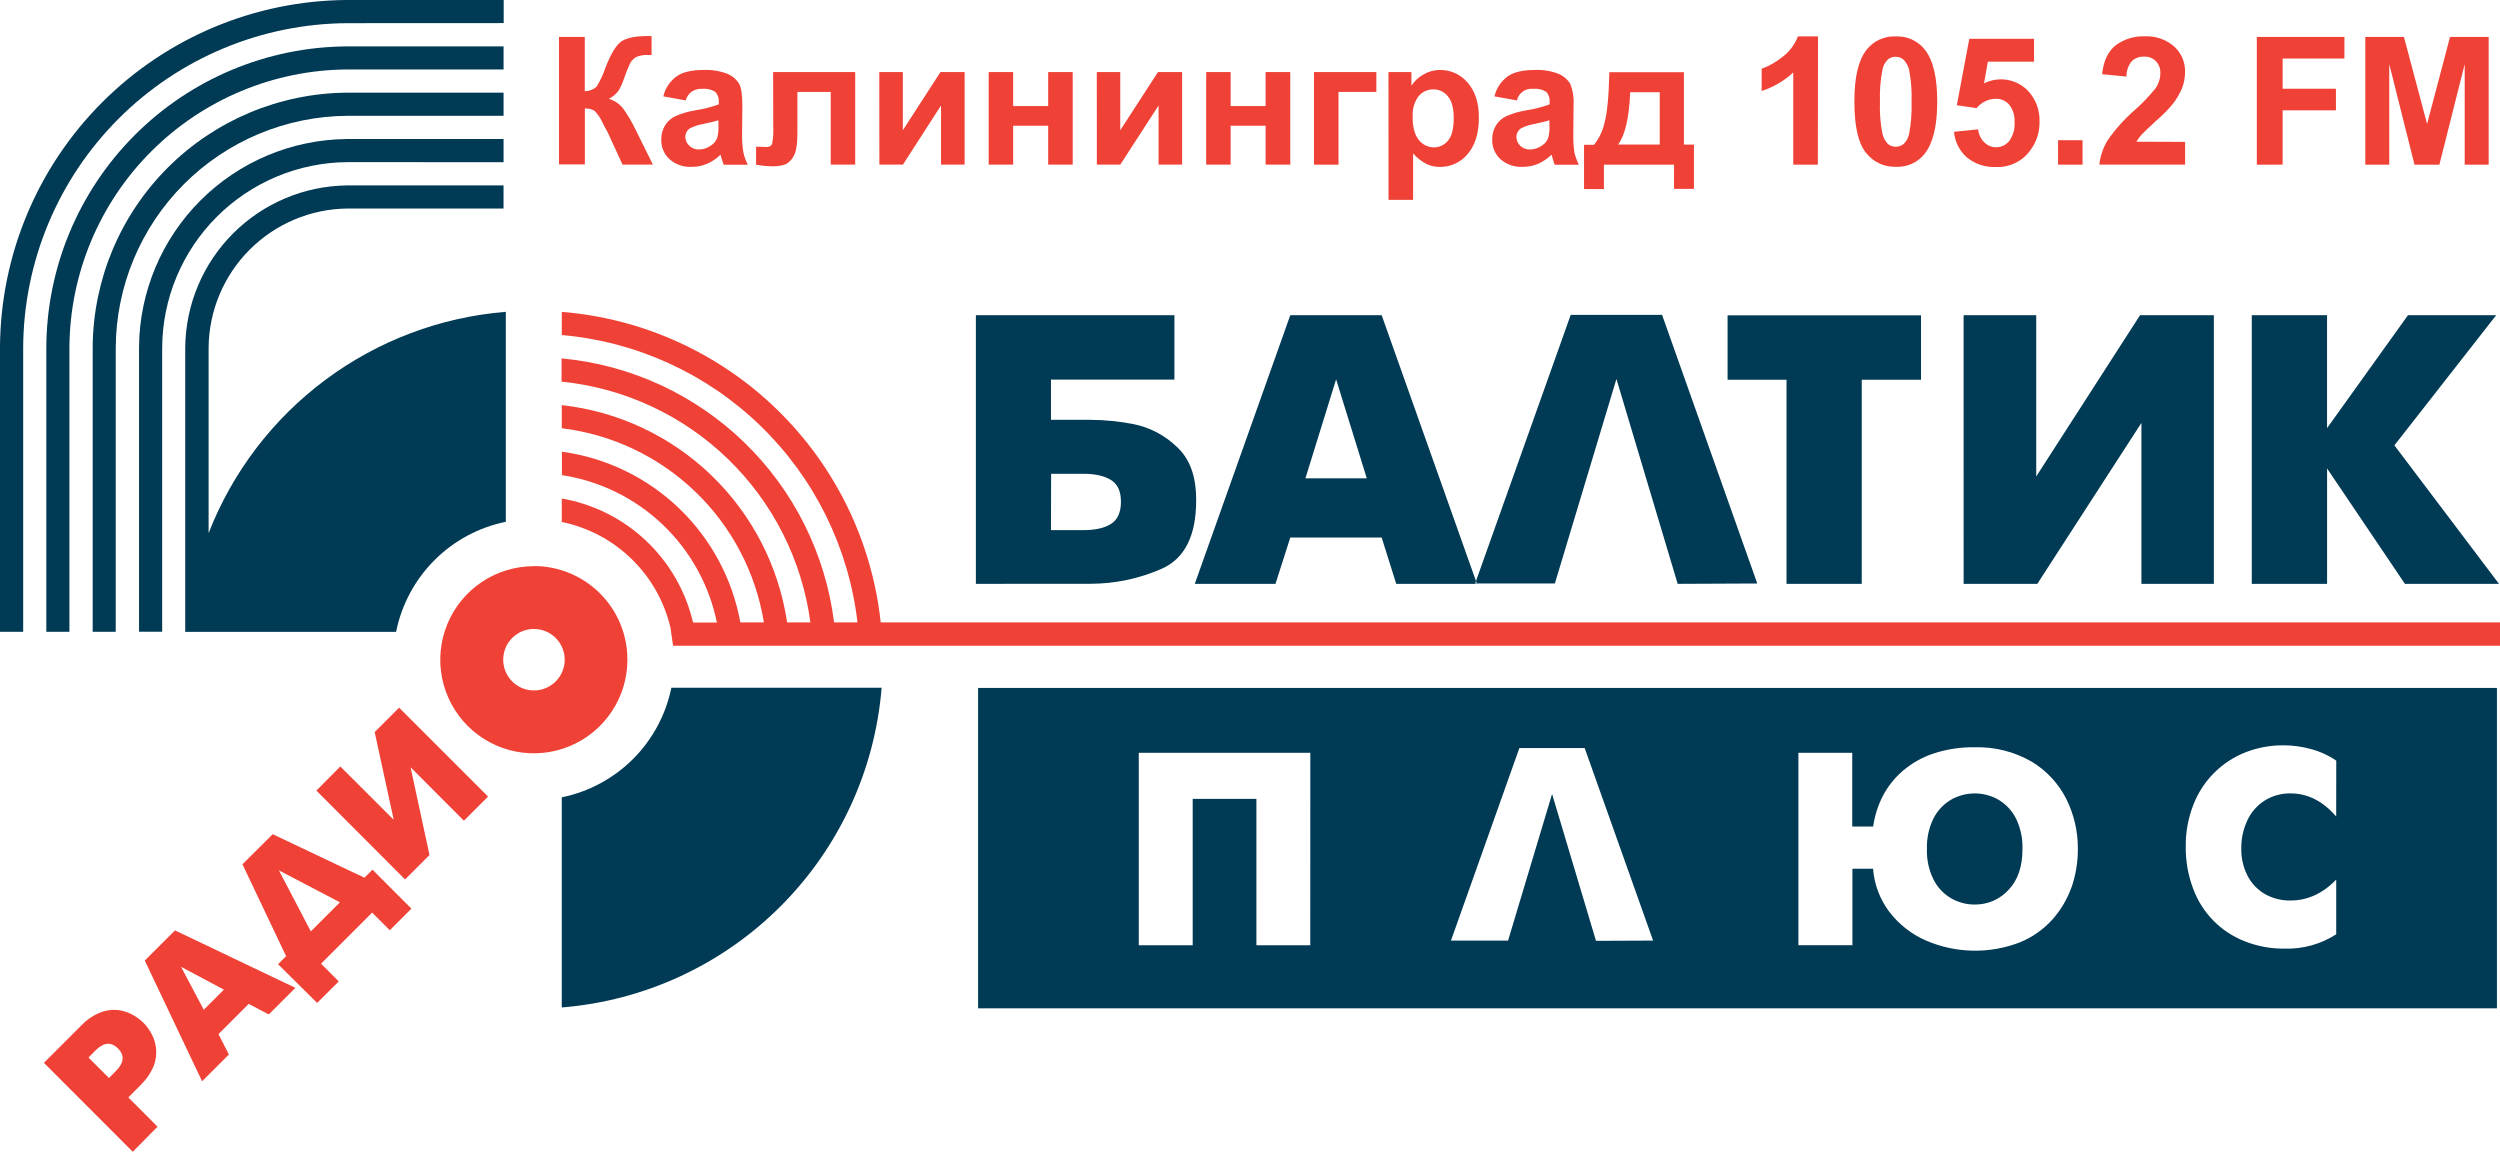
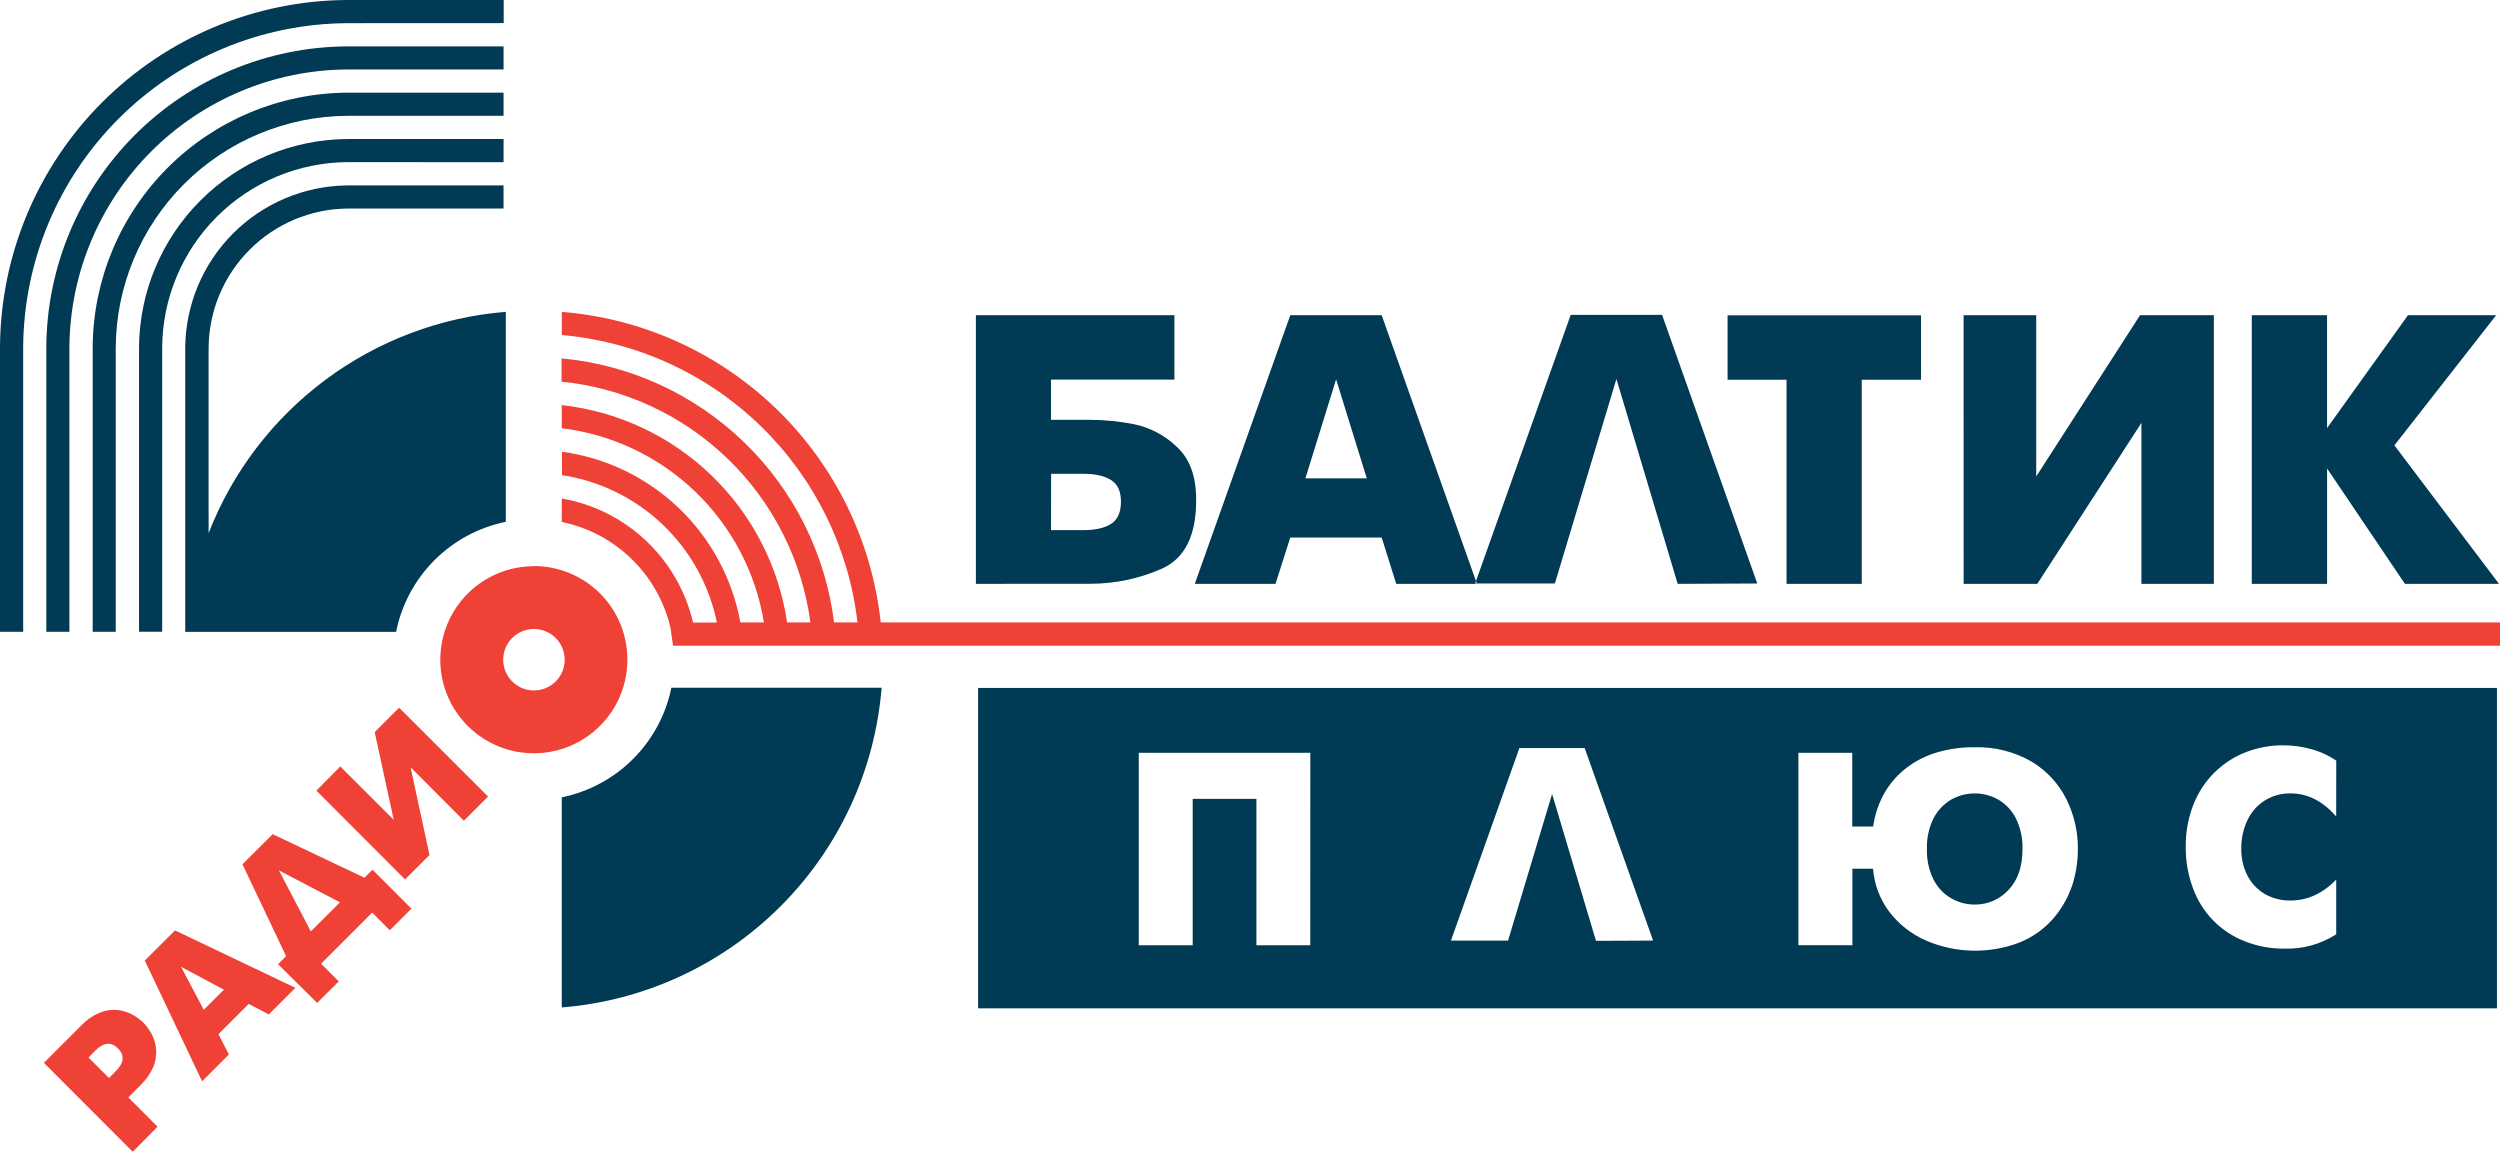
<svg xmlns="http://www.w3.org/2000/svg" width="222" height="103" viewBox="0 0 222 103" fill="none">
  <path fill-rule="evenodd" clip-rule="evenodd" d="M49.884 89.463C57.218 88.87 64.102 85.688 69.305 80.487C74.509 75.285 77.693 68.403 78.289 61.069H59.618C59.129 63.467 57.945 65.668 56.214 67.399C54.483 69.129 52.282 70.313 49.884 70.803V89.463Z" fill="#003A54" />
  <path d="M148.978 51.846L156.046 51.814L147.591 27.958H139.48L130.99 51.814H138.072L143.539 33.651L148.978 51.846ZM199.959 51.846V27.99H206.642V38.017L213.828 27.99H221.661L212.623 39.547L221.914 51.85H213.56L206.645 41.598V51.85L199.959 51.846ZM174.367 27.99H180.817V42.309L190.036 27.99H196.59V51.846H190.158V37.553L180.913 51.846H174.37L174.367 27.99ZM158.644 51.846V33.718H153.409V28.001H170.586V33.718H165.323V51.846H158.644ZM118.647 33.683L115.921 42.473H121.37L118.647 33.683ZM106.097 51.846L114.577 27.99H122.692L131.154 51.846H123.986L122.692 47.733H114.577L113.262 51.846H106.097ZM93.326 47.076H96.185C97.282 47.076 98.111 46.883 98.686 46.504C99.261 46.125 99.54 45.464 99.54 44.553C99.54 43.642 99.261 43.023 98.7 42.652C98.139 42.28 97.317 42.073 96.199 42.073H93.34L93.326 47.076ZM86.658 51.846V27.99H104.289V33.708H93.326V37.281H96.842C98.132 37.289 99.418 37.418 100.684 37.667C102.1 37.957 103.406 38.639 104.454 39.636C105.645 40.696 106.233 42.297 106.219 44.439C106.219 47.588 105.193 49.613 103.142 50.513C101.157 51.385 99.013 51.836 96.846 51.839L86.658 51.846Z" fill="#003A54" />
  <path fill-rule="evenodd" clip-rule="evenodd" d="M86.855 61.087V89.542H221.728V61.087H86.855ZM116.353 83.939H111.568V70.939H105.911V83.939H101.123V66.851H116.356L116.353 83.939ZM141.724 83.546L137.825 70.506L133.916 83.524H128.845L134.92 66.429H140.72L146.795 83.524L141.724 83.546ZM183.954 78.775C183.574 79.845 182.989 80.831 182.232 81.677C181.433 82.554 180.448 83.242 179.348 83.689C176.655 84.724 173.662 84.661 171.015 83.514C169.728 82.952 168.606 82.07 167.756 80.951C166.928 79.844 166.432 78.524 166.327 77.146H164.494V83.935H159.698V66.851H164.479V73.394H166.337C166.47 72.444 166.762 71.523 167.202 70.671C167.648 69.817 168.255 69.058 168.989 68.434C169.788 67.755 170.712 67.237 171.708 66.908C172.883 66.524 174.114 66.338 175.349 66.358C177.117 66.307 178.865 66.746 180.399 67.626C181.728 68.422 182.802 69.579 183.497 70.964C184.177 72.336 184.525 73.849 184.515 75.38C184.52 76.535 184.333 77.682 183.961 78.775H183.954ZM207.453 72.504C206.266 71.139 204.923 70.453 203.393 70.453C202.587 70.44 201.795 70.66 201.11 71.085C200.435 71.512 199.898 72.125 199.563 72.851C199.197 73.633 199.014 74.488 199.027 75.352C199.011 76.169 199.191 76.978 199.552 77.71C199.892 78.393 200.419 78.966 201.071 79.361C201.776 79.773 202.581 79.982 203.397 79.965C204.891 79.965 206.256 79.354 207.456 78.107V82.967C206.08 83.851 204.467 84.295 202.832 84.239C201.638 84.248 200.452 84.027 199.341 83.589C198.283 83.179 197.325 82.547 196.532 81.736C195.739 80.925 195.128 79.953 194.742 78.886C194.3 77.71 194.081 76.462 194.095 75.205C194.075 73.913 194.31 72.63 194.785 71.428C195.198 70.372 195.826 69.413 196.631 68.613C197.435 67.814 198.397 67.19 199.455 66.783C200.513 66.381 201.636 66.177 202.768 66.183C203.592 66.182 204.412 66.294 205.205 66.515C206.01 66.727 206.773 67.076 207.46 67.548L207.453 72.504Z" fill="#003A54" />
  <path fill-rule="evenodd" clip-rule="evenodd" d="M177.472 71.021C176.828 70.65 176.098 70.455 175.355 70.455C174.612 70.455 173.882 70.65 173.238 71.021C172.57 71.42 172.031 72.001 171.683 72.697C171.279 73.532 171.083 74.453 171.111 75.38C171.078 76.316 171.277 77.246 171.69 78.086C172.032 78.781 172.57 79.361 173.238 79.754C173.88 80.132 174.612 80.328 175.357 80.323C175.922 80.33 176.482 80.217 177 79.992C177.518 79.766 177.982 79.433 178.362 79.015C179.187 78.153 179.598 76.949 179.598 75.377C179.622 74.448 179.425 73.527 179.023 72.69C178.675 71.998 178.137 71.419 177.472 71.021Z" fill="#003A54" />
  <path fill-rule="evenodd" clip-rule="evenodd" d="M11.789 102.277L3.899 94.38L7.215 91.064C7.668 90.582 8.215 90.199 8.823 89.939C9.308 89.736 9.834 89.648 10.359 89.681C10.822 89.722 11.272 89.852 11.685 90.064C12.07 90.262 12.425 90.516 12.736 90.818C13.039 91.127 13.293 91.481 13.49 91.868C13.718 92.306 13.848 92.789 13.87 93.283C13.893 93.777 13.809 94.269 13.622 94.727C13.356 95.331 12.976 95.878 12.503 96.338L11.396 97.45L13.99 100.051L11.789 102.277ZM7.858 93.909L9.677 95.727L10.302 95.095C11.017 94.38 11.081 93.701 10.474 93.097C9.866 92.493 9.205 92.561 8.48 93.28L7.858 93.909ZM16.077 85.854L18.096 89.667L19.882 87.88L16.077 85.854ZM17.946 96.017L12.857 85.297L15.541 82.62L26.229 87.719L23.87 90.082L22.084 89.145L19.4 91.832L20.325 93.637L17.946 96.017ZM30.188 80.126L27.601 82.706L24.767 77.289L30.188 80.126ZM28.162 89.059L30.081 87.151L28.512 85.575L33.047 81.041L34.615 82.606L36.534 80.687L34.962 79.115L33.079 77.228L32.364 77.943L24.217 74.076L21.53 76.749L25.407 84.907L24.692 85.622L28.162 89.059ZM28.094 70.206L30.22 68.062L34.962 72.797L33.272 65.011L35.441 62.842L43.338 70.735L41.194 72.879L36.459 68.134L38.139 75.927L35.97 78.093L28.094 70.206ZM47.415 55.852C46.875 55.852 46.347 56.012 45.898 56.312C45.45 56.612 45.1 57.038 44.893 57.537C44.686 58.036 44.632 58.585 44.738 59.115C44.843 59.644 45.103 60.131 45.485 60.513C45.867 60.894 46.353 61.154 46.883 61.26C47.412 61.365 47.961 61.311 48.46 61.104C48.959 60.898 49.385 60.548 49.685 60.099C49.985 59.65 50.145 59.122 50.145 58.582C50.145 58.223 50.074 57.867 49.937 57.535C49.799 57.203 49.597 56.901 49.342 56.648C49.087 56.394 48.785 56.193 48.453 56.057C48.12 55.92 47.764 55.851 47.404 55.852H47.415ZM47.415 50.278C45.772 50.275 44.164 50.761 42.796 51.673C41.428 52.584 40.362 53.882 39.732 55.4C39.101 56.918 38.935 58.589 39.255 60.201C39.575 61.814 40.365 63.295 41.527 64.458C42.689 65.621 44.17 66.413 45.782 66.734C47.394 67.055 49.065 66.89 50.584 66.261C52.103 65.632 53.401 64.567 54.313 63.2C55.226 61.833 55.713 60.226 55.713 58.582C55.715 57.49 55.502 56.408 55.085 55.399C54.669 54.389 54.057 53.472 53.285 52.7C52.513 51.927 51.596 51.315 50.587 50.897C49.578 50.48 48.497 50.265 47.404 50.267L47.415 50.278ZM61.552 55.28H63.66C62.98 51.953 61.297 48.914 58.836 46.574C56.375 44.233 53.256 42.703 49.899 42.191V40.111C53.801 40.644 57.435 42.397 60.281 45.119C63.126 47.842 65.038 51.395 65.743 55.27H67.834C67.112 50.84 64.972 46.764 61.735 43.655C58.498 40.545 54.34 38.571 49.885 38.028V35.973C54.882 36.529 59.556 38.723 63.176 42.214C66.796 45.705 69.158 50.295 69.895 55.27H71.964C71.221 49.74 68.636 44.623 64.627 40.744C60.617 36.865 55.417 34.45 49.867 33.89V31.825C55.968 32.391 61.692 35.024 66.093 39.288C70.493 43.551 73.306 49.19 74.066 55.27H76.145C75.374 48.644 72.341 42.487 67.558 37.838C62.774 33.189 56.533 30.333 49.888 29.752V27.694C57.08 28.275 63.845 31.347 69.014 36.381C74.184 41.415 77.435 48.095 78.207 55.27H222V57.339H59.768L59.533 55.713C58.983 53.395 57.783 51.283 56.073 49.625C54.364 47.966 52.217 46.83 49.885 46.35V44.267C52.692 44.756 55.294 46.059 57.367 48.016C59.44 49.972 60.891 52.495 61.541 55.27L61.552 55.28Z" fill="#EF4136" />
-   <path d="M49.638 3.28H51.928V8.101C52.312 8.101 52.682 7.96 52.968 7.704C53.314 7.15 53.591 6.556 53.794 5.935C54.273 4.71 54.755 3.945 55.223 3.648C55.691 3.352 56.467 3.202 57.532 3.202H57.86V4.885H57.535C57.182 4.865 56.83 4.924 56.502 5.056C56.285 5.185 56.103 5.365 55.974 5.582C55.751 6.058 55.556 6.545 55.388 7.043C55.275 7.389 55.124 7.721 54.937 8.033C54.712 8.348 54.412 8.603 54.065 8.776C54.575 8.923 55.023 9.23 55.345 9.652C55.762 10.239 56.128 10.86 56.438 11.51L57.975 14.615H55.28L53.926 11.674C53.904 11.639 53.855 11.563 53.787 11.438C53.765 11.399 53.679 11.224 53.515 10.913C53.342 10.517 53.1 10.153 52.8 9.841C52.538 9.691 52.238 9.619 51.936 9.634V14.601H49.638V3.28Z" fill="#EF4136" />
-   <path d="M60.887 8.916L58.904 8.558C59.067 7.852 59.476 7.228 60.058 6.797C60.594 6.407 61.398 6.214 62.459 6.214C63.201 6.177 63.941 6.299 64.632 6.571C65.051 6.752 65.405 7.057 65.643 7.447C65.829 7.804 65.922 8.447 65.922 9.391L65.897 11.935C65.885 12.47 65.923 13.005 66.011 13.532C66.095 13.914 66.228 14.283 66.408 14.63H64.264C64.21 14.49 64.146 14.272 64.049 13.986C64.017 13.854 63.992 13.775 63.981 13.732C63.638 14.075 63.233 14.351 62.788 14.544C62.361 14.728 61.899 14.82 61.434 14.815C61.071 14.837 60.708 14.787 60.365 14.668C60.023 14.55 59.707 14.364 59.436 14.122C59.201 13.9 59.016 13.63 58.892 13.33C58.769 13.031 58.711 12.709 58.721 12.385C58.714 11.946 58.829 11.513 59.054 11.135C59.277 10.773 59.603 10.485 59.99 10.309C60.542 10.069 61.122 9.898 61.716 9.802C62.435 9.692 63.142 9.514 63.828 9.269V9.051C63.841 8.888 63.821 8.725 63.767 8.57C63.714 8.416 63.628 8.274 63.517 8.154C63.166 7.942 62.757 7.848 62.348 7.886C62.028 7.872 61.71 7.954 61.437 8.122C61.173 8.32 60.98 8.599 60.887 8.916ZM63.796 10.681C63.517 10.774 63.081 10.874 62.463 11.006C62.053 11.074 61.656 11.201 61.283 11.385C61.154 11.466 61.046 11.578 60.972 11.712C60.897 11.846 60.858 11.996 60.858 12.149C60.858 12.3 60.889 12.448 60.951 12.585C61.013 12.722 61.103 12.844 61.216 12.943C61.328 13.054 61.461 13.14 61.608 13.198C61.755 13.255 61.912 13.281 62.07 13.275C62.477 13.271 62.872 13.132 63.192 12.879C63.443 12.709 63.627 12.456 63.71 12.164C63.788 11.812 63.818 11.451 63.799 11.092L63.796 10.681Z" fill="#EF4136" />
-   <path d="M68.655 6.4H75.942V14.619H73.769V8.165H70.81V11.86C70.81 12.799 70.702 13.46 70.485 13.843C70.33 14.159 70.08 14.419 69.77 14.586C69.363 14.727 68.932 14.787 68.502 14.765C68.045 14.755 67.59 14.708 67.14 14.626V13.032H67.498C67.734 13.032 67.905 13.057 68.03 13.057C68.323 13.057 68.505 12.957 68.566 12.768C68.661 12.236 68.694 11.695 68.663 11.156L68.655 6.4Z" fill="#EF4136" />
-   <path d="M78.082 6.4H80.172V11.567L83.514 6.4H85.658V14.619H83.564V9.366L80.18 14.619H78.089L78.082 6.4Z" fill="#EF4136" />
-   <path d="M87.794 6.4H89.967V9.419H93.079V6.4H95.256V14.619H93.079V11.163H89.967V14.619H87.794V6.4Z" fill="#EF4136" />
-   <path d="M97.396 6.4H99.479V11.567L102.828 6.4H104.972V14.619H102.881V9.366L99.483 14.619H97.4L97.396 6.4Z" fill="#EF4136" />
-   <path d="M107.109 6.4H109.281V9.419H112.386V6.4H114.577V14.619H112.386V11.163H109.281V14.619H107.109V6.4Z" fill="#EF4136" />
-   <path d="M116.682 6.4H122.22V8.162H118.858V14.622H116.682V6.4Z" fill="#EF4136" />
-   <path d="M123.296 6.4H125.333V7.615C125.6 7.196 125.969 6.85 126.405 6.611C126.857 6.346 127.372 6.209 127.895 6.214C128.358 6.211 128.816 6.31 129.236 6.505C129.656 6.7 130.028 6.985 130.325 7.34C130.997 8.094 131.325 9.126 131.325 10.466C131.325 11.806 130.993 12.907 130.325 13.682C130.027 14.042 129.654 14.331 129.231 14.528C128.808 14.725 128.347 14.826 127.881 14.822C127.453 14.832 127.029 14.739 126.644 14.551C126.204 14.314 125.81 13.999 125.483 13.622V17.749H123.3L123.296 6.4ZM125.44 10.381C125.44 11.296 125.629 11.985 125.983 12.421C126.142 12.627 126.346 12.793 126.578 12.908C126.811 13.024 127.067 13.084 127.327 13.086C127.571 13.088 127.812 13.034 128.032 12.928C128.252 12.822 128.445 12.667 128.595 12.475C128.928 12.067 129.092 11.403 129.092 10.477C129.092 9.62 128.924 8.98 128.577 8.562C128.426 8.365 128.231 8.206 128.008 8.098C127.785 7.989 127.539 7.934 127.291 7.936C127.038 7.932 126.788 7.984 126.558 8.09C126.329 8.196 126.126 8.352 125.965 8.548C125.578 9.076 125.395 9.728 125.451 10.381H125.44Z" fill="#EF4136" />
-   <path d="M134.684 8.916L132.708 8.558C132.873 7.853 133.282 7.229 133.862 6.797C134.395 6.407 135.202 6.214 136.271 6.214C137.01 6.177 137.748 6.299 138.436 6.571C138.854 6.753 139.206 7.059 139.444 7.447C139.678 8.067 139.776 8.73 139.73 9.391L139.709 11.935C139.698 12.469 139.73 13.003 139.805 13.532C139.897 13.911 140.03 14.279 140.202 14.629H138.058C137.976 14.419 137.908 14.205 137.854 13.986C137.818 13.854 137.782 13.775 137.775 13.732C137.432 14.074 137.029 14.349 136.585 14.544C136.156 14.727 135.694 14.819 135.228 14.815C134.494 14.859 133.773 14.609 133.223 14.122C132.988 13.899 132.803 13.63 132.68 13.33C132.556 13.031 132.498 12.709 132.508 12.385C132.501 11.945 132.617 11.512 132.844 11.135C133.065 10.774 133.386 10.487 133.77 10.309C134.325 10.069 134.909 9.899 135.506 9.802C136.223 9.694 136.926 9.516 137.607 9.269V9.051C137.623 8.889 137.604 8.726 137.553 8.571C137.501 8.416 137.417 8.275 137.307 8.154C136.955 7.939 136.542 7.845 136.132 7.886C135.808 7.853 135.482 7.94 135.219 8.131C134.955 8.322 134.771 8.604 134.702 8.923L134.684 8.916ZM137.586 10.681C137.314 10.774 136.871 10.874 136.267 11.006C135.857 11.071 135.459 11.199 135.088 11.385C134.957 11.466 134.849 11.578 134.774 11.712C134.698 11.845 134.658 11.996 134.656 12.149C134.657 12.298 134.687 12.444 134.746 12.58C134.804 12.716 134.889 12.84 134.995 12.943C135.111 13.053 135.247 13.139 135.396 13.196C135.545 13.253 135.704 13.28 135.864 13.275C136.273 13.273 136.669 13.133 136.989 12.879C137.242 12.711 137.425 12.457 137.504 12.164C137.585 11.813 137.614 11.451 137.59 11.092L137.586 10.681Z" fill="#EF4136" />
-   <path d="M148.656 14.622H142.428V16.788H140.663V12.857H141.552C142.002 12.289 142.318 11.627 142.478 10.92C142.717 10.041 142.864 8.548 142.91 6.411H149.532V12.843H150.422V16.773H148.653L148.656 14.622ZM147.384 12.836V8.19H144.758C144.672 10.456 144.308 12.003 143.686 12.836H147.384Z" fill="#EF4136" />
-   <path d="M161.424 14.622H159.241V6.432C158.437 7.18 157.48 7.742 156.436 8.079V6.103C157.107 5.861 157.731 5.505 158.283 5.053C158.904 4.59 159.379 3.959 159.652 3.234H161.438L161.424 14.622Z" fill="#EF4136" />
-   <path d="M168.353 3.234C168.844 3.211 169.334 3.306 169.781 3.511C170.229 3.715 170.621 4.023 170.926 4.41C171.669 5.349 172.026 6.879 172.026 9.03C172.026 11.181 171.647 12.721 170.915 13.65C170.612 14.034 170.221 14.34 169.775 14.542C169.329 14.744 168.842 14.837 168.353 14.812C167.838 14.83 167.327 14.724 166.862 14.503C166.397 14.282 165.991 13.953 165.68 13.543C165.001 12.693 164.669 11.181 164.669 9.005C164.669 6.829 165.026 5.332 165.766 4.399C166.074 4.014 166.469 3.707 166.919 3.504C167.369 3.302 167.86 3.209 168.353 3.234ZM168.353 5.038C168.093 5.031 167.838 5.119 167.638 5.285C167.391 5.531 167.224 5.846 167.159 6.189C166.979 7.131 166.906 8.09 166.941 9.048C166.904 9.969 166.972 10.891 167.145 11.796C167.213 12.165 167.385 12.508 167.642 12.782C167.842 12.948 168.096 13.036 168.356 13.029C168.608 13.03 168.852 12.943 169.046 12.782C169.295 12.536 169.464 12.221 169.532 11.878C169.707 10.945 169.778 9.996 169.746 9.048C169.781 8.129 169.715 7.208 169.55 6.303C169.48 5.928 169.304 5.581 169.042 5.303C168.851 5.136 168.607 5.042 168.353 5.038Z" fill="#EF4136" />
-   <path d="M173.516 11.703L175.66 11.485C175.697 11.925 175.893 12.336 176.211 12.643C176.348 12.781 176.512 12.891 176.692 12.965C176.873 13.039 177.066 13.077 177.261 13.075C177.483 13.075 177.701 13.026 177.901 12.931C178.101 12.836 178.276 12.697 178.415 12.525C178.766 12.041 178.934 11.448 178.891 10.852C178.932 10.292 178.762 9.737 178.415 9.294C178.266 9.122 178.08 8.986 177.871 8.896C177.662 8.806 177.435 8.764 177.208 8.773C176.882 8.779 176.562 8.857 176.27 9.001C175.978 9.145 175.721 9.351 175.517 9.605L173.766 9.344L174.874 3.445H180.624V5.474H176.522L176.182 7.404C176.824 7.079 177.554 6.971 178.262 7.095C178.971 7.219 179.62 7.57 180.113 8.094C180.794 8.837 181.153 9.82 181.11 10.827C181.125 11.727 180.842 12.607 180.306 13.329C179.96 13.815 179.498 14.208 178.962 14.47C178.426 14.732 177.832 14.856 177.236 14.83C176.307 14.872 175.395 14.573 174.671 13.99C174.004 13.406 173.59 12.586 173.516 11.703Z" fill="#EF4136" />
-   <path d="M182.757 14.622V12.45H184.93V14.622H182.757Z" fill="#EF4136" />
-   <path d="M194.038 12.6V14.619H186.42C186.507 13.852 186.759 13.113 187.159 12.453C187.86 11.449 188.682 10.536 189.607 9.734C190.252 9.16 190.85 8.535 191.394 7.865C191.672 7.481 191.827 7.021 191.837 6.546C191.852 6.342 191.825 6.137 191.757 5.944C191.689 5.751 191.581 5.574 191.44 5.424C191.299 5.287 191.131 5.182 190.946 5.114C190.761 5.046 190.565 5.018 190.368 5.031C190.171 5.022 189.974 5.053 189.79 5.123C189.605 5.193 189.437 5.301 189.296 5.439C188.984 5.823 188.82 6.306 188.832 6.8L186.666 6.589C186.795 5.392 187.206 4.531 187.888 4.013C188.624 3.47 189.522 3.193 190.436 3.227C191.4 3.173 192.347 3.499 193.073 4.134C193.385 4.42 193.633 4.769 193.799 5.158C193.964 5.547 194.045 5.967 194.035 6.389C194.033 6.888 193.941 7.382 193.763 7.847C193.54 8.367 193.247 8.854 192.891 9.294C192.456 9.81 191.978 10.289 191.462 10.724C190.776 11.356 190.336 11.774 190.154 11.982C189.985 12.165 189.837 12.367 189.711 12.582L194.038 12.6Z" fill="#EF4136" />
-   <path d="M200.406 14.622V3.28H208.185V5.199H202.697V7.879H207.431V9.798H202.697V14.619L200.406 14.622Z" fill="#EF4136" />
-   <path d="M210.04 14.622V3.28H213.47L215.525 11.01L217.562 3.28H220.992V14.622H218.866V5.689L216.618 14.622H214.407L212.166 5.689V14.622H210.04Z" fill="#EF4136" />
  <path fill-rule="evenodd" clip-rule="evenodd" d="M44.717 14.404V12.346H30.781C25.906 12.396 21.245 14.356 17.799 17.804C14.352 21.252 12.394 25.913 12.346 30.788V56.099H14.401V30.87C14.425 26.511 16.167 22.337 19.249 19.253C22.331 16.169 26.504 14.424 30.863 14.397L44.717 14.404Z" fill="#003A54" />
  <path fill-rule="evenodd" clip-rule="evenodd" d="M44.717 6.168V4.12H30.781C23.708 4.169 16.94 7.007 11.946 12.017C6.953 17.027 4.138 23.804 4.113 30.878V56.106H6.164V30.86C6.2 24.321 8.814 18.06 13.438 13.437C18.063 8.814 24.324 6.201 30.863 6.168H44.717Z" fill="#003A54" />
  <path fill-rule="evenodd" clip-rule="evenodd" d="M44.717 10.284V8.229H30.781C24.814 8.282 19.107 10.676 14.889 14.896C10.671 19.117 8.279 24.825 8.23 30.792V56.102H10.277V30.874C10.306 25.424 12.484 20.204 16.337 16.349C20.191 12.495 25.409 10.315 30.86 10.284H44.717Z" fill="#003A54" />
  <path fill-rule="evenodd" clip-rule="evenodd" d="M44.917 27.69C39.117 28.159 33.566 30.251 28.899 33.727C24.231 37.202 20.636 41.921 18.524 47.344V30.874C18.552 27.607 19.861 24.481 22.17 22.17C24.479 19.859 27.604 18.547 30.87 18.517H44.714V16.466H30.777C26.993 16.52 23.379 18.047 20.703 20.724C18.027 23.4 16.501 27.015 16.448 30.799V56.109H35.173C35.656 53.702 36.838 51.491 38.571 49.753C40.304 48.014 42.512 46.826 44.917 46.336V27.69Z" fill="#003A54" />
  <path fill-rule="evenodd" clip-rule="evenodd" d="M30.874 2.058C23.241 2.092 15.931 5.139 10.534 10.537C5.138 15.934 2.091 23.245 2.058 30.878V56.106H0V30.878V30.792C0.054 22.642 3.316 14.842 9.079 9.079C14.842 3.316 22.642 0.054 30.792 0H44.728V2.051L30.874 2.058Z" fill="#003A54" />
</svg>
